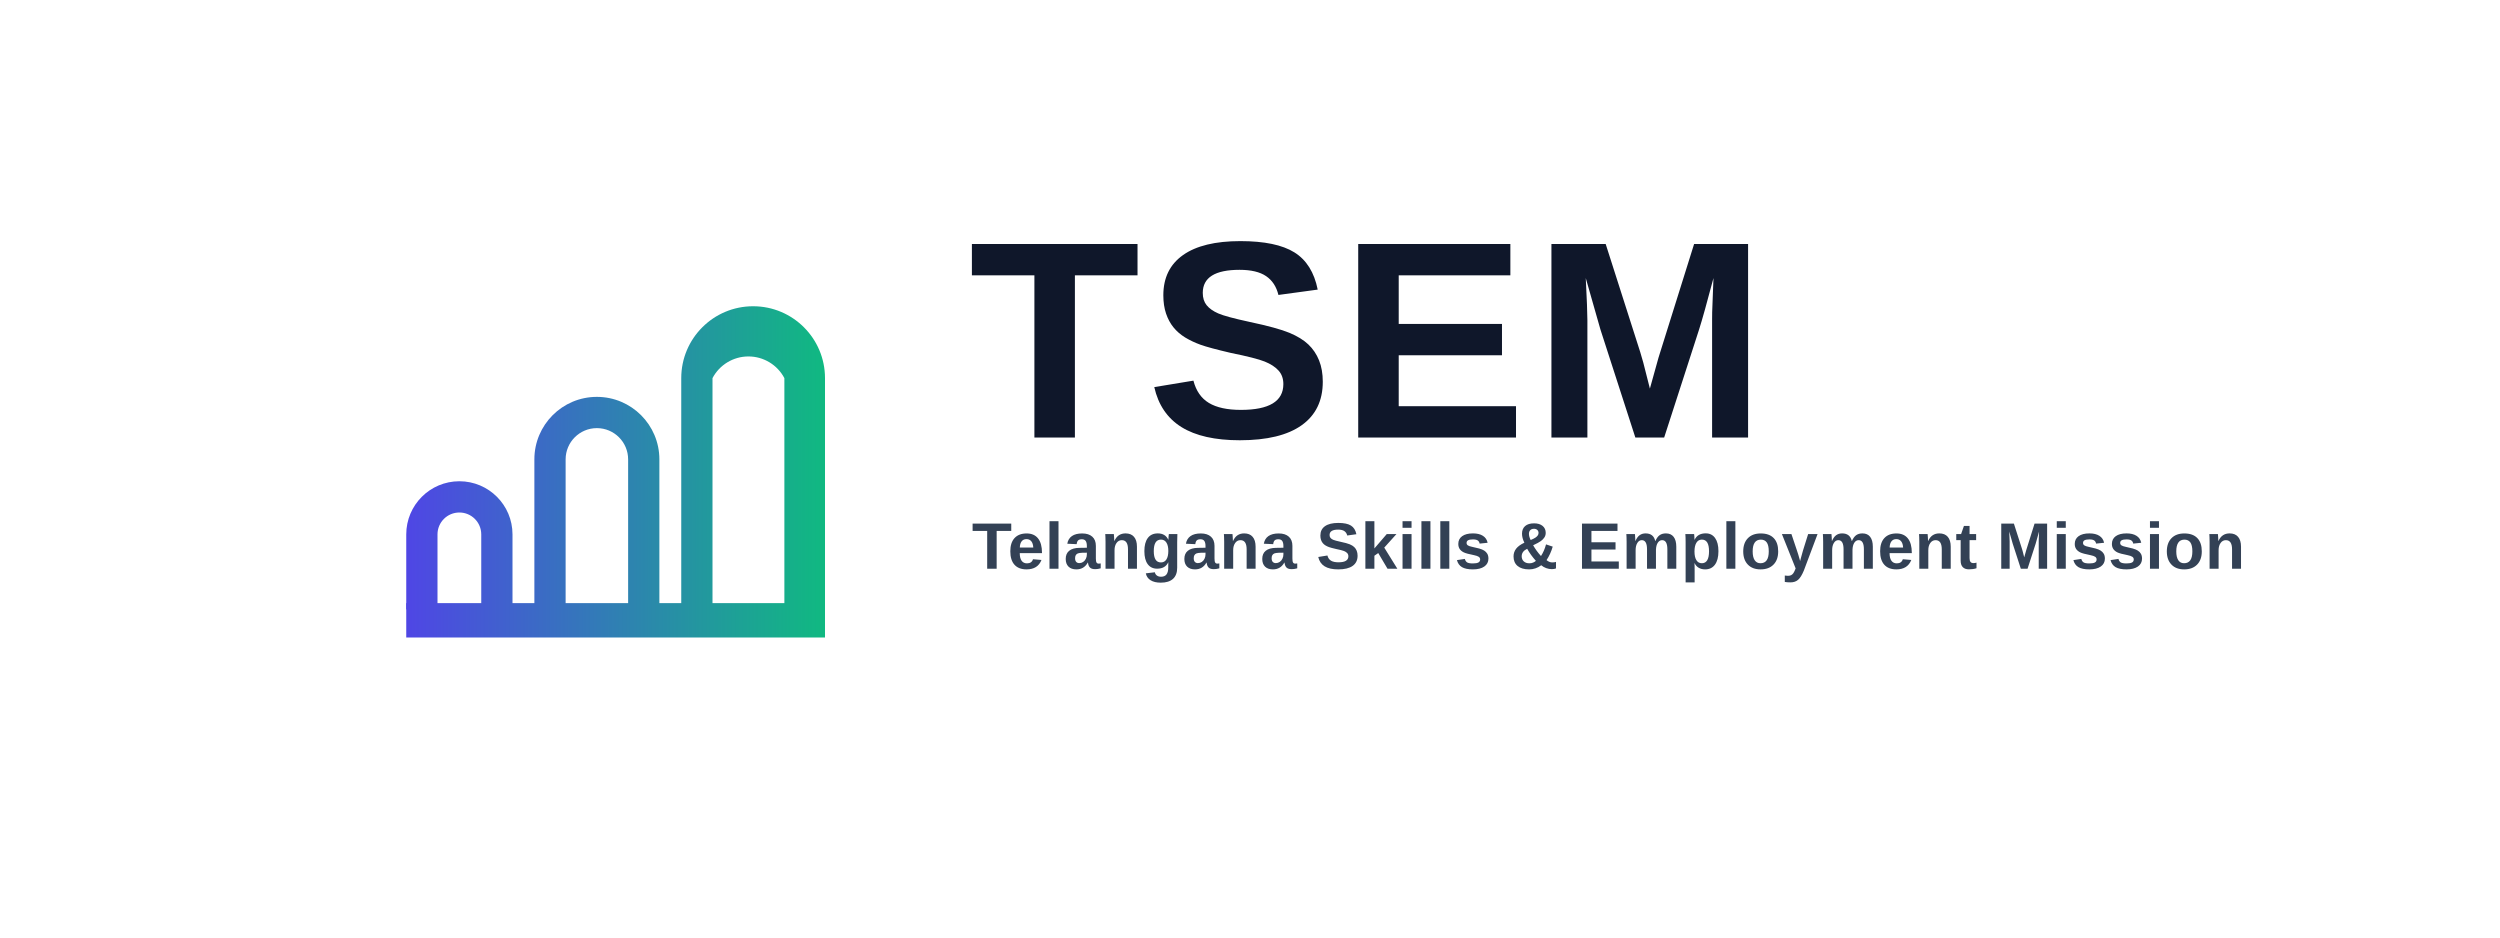
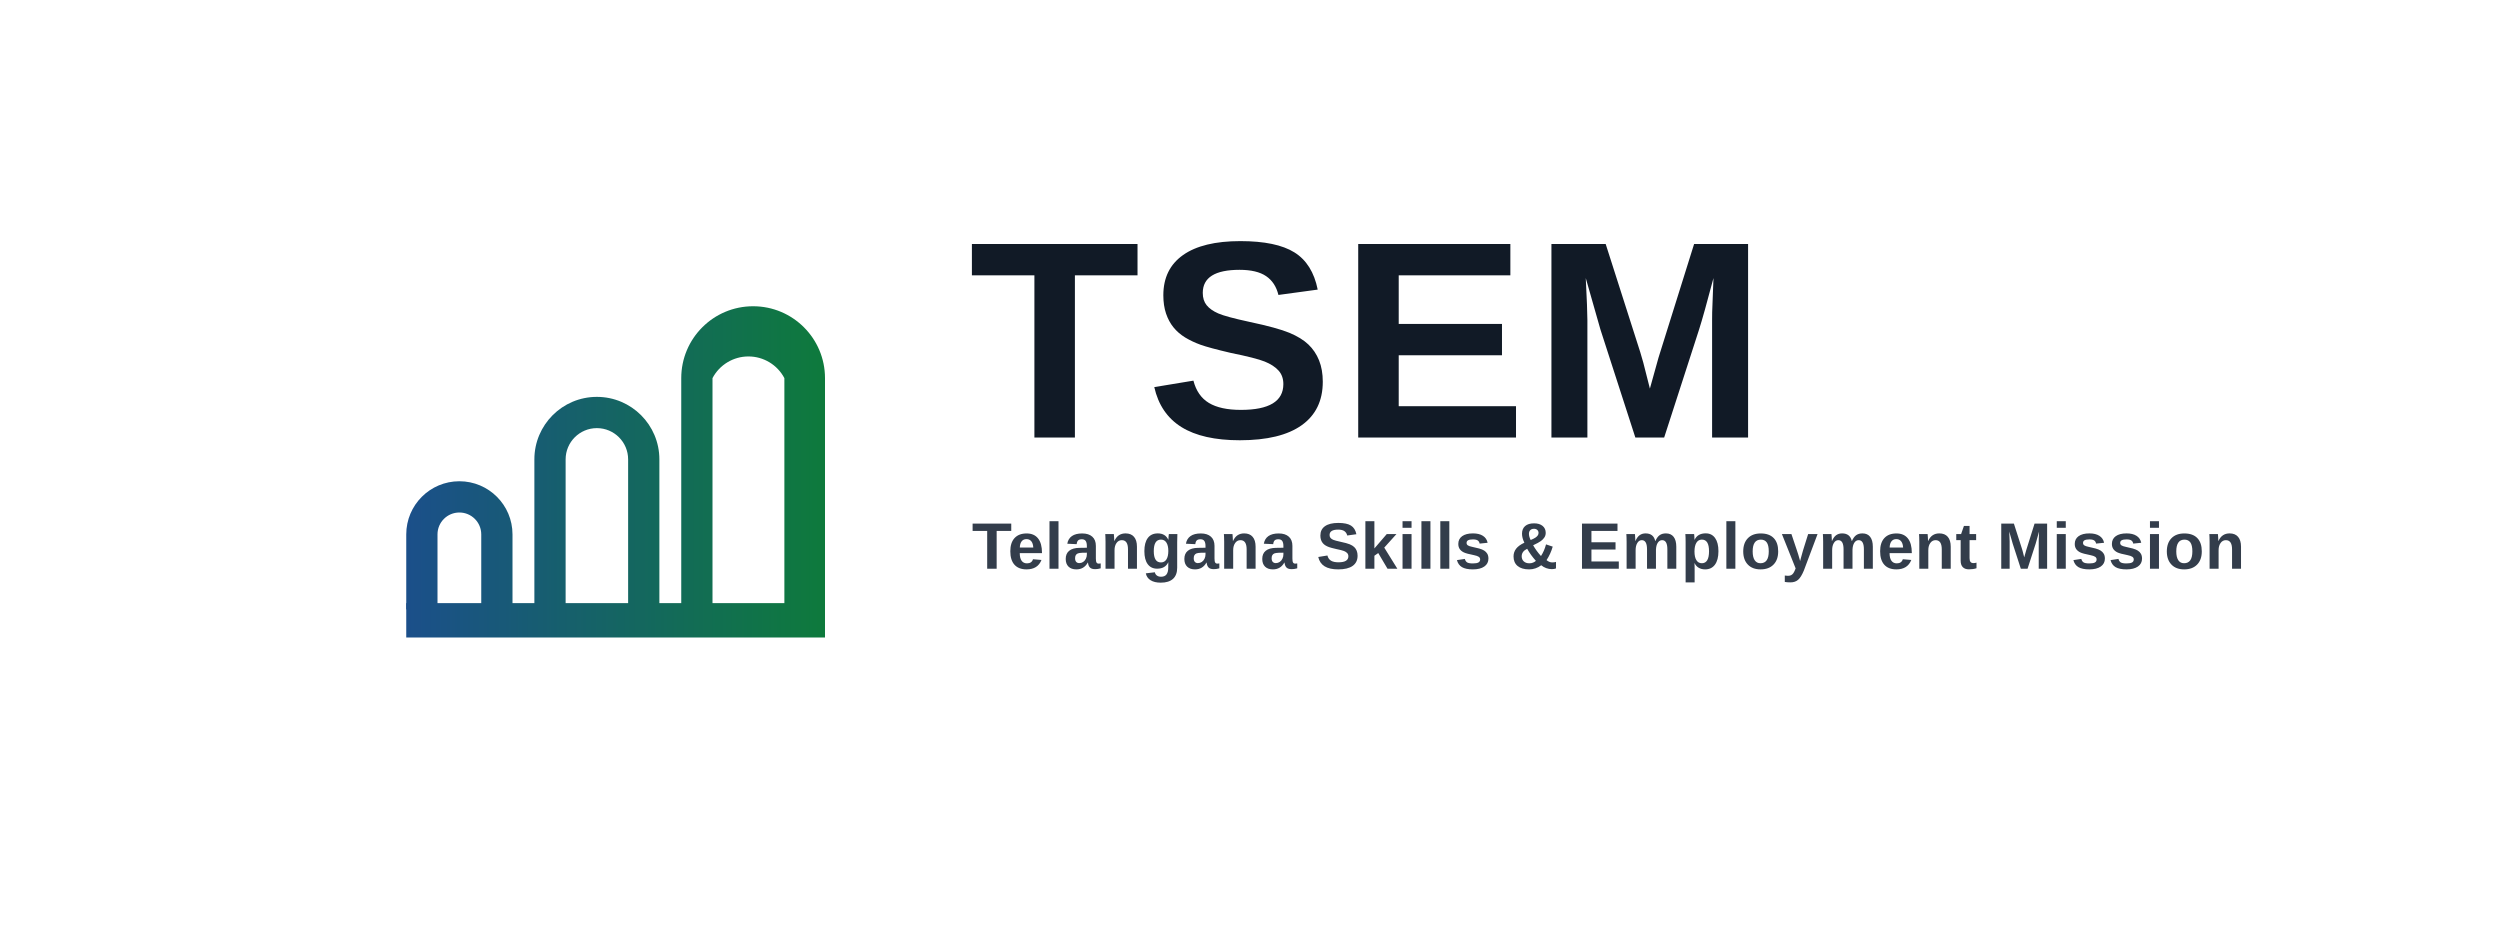
<svg xmlns="http://www.w3.org/2000/svg" width="1600" height="600" viewBox="0 0 1600 600">
  <defs>
    <linearGradient id="l-color" x1="66" y1="120" x2="334" y2="120" gradientUnits="userSpaceOnUse">
-       <stop offset="0" stop-color="#4F46E5" />
-       <stop offset="1" stop-color="#10B981" />
+       <stop offset="0" stop-color="#1B4F8A" />
+       <stop offset="1" stop-color="#0E7A3C" />
    </linearGradient>
  </defs>
  <g transform="translate(194 180)">
    <path d="M 66 210 L 66 162 A 34 34 0 0 1 134 162 L 134 210 Z M 86 210 L 86 162 A 14 14 0 0 1 114 162 L 114 210 Z M 148 210 L 148 114 A 40 40 0 0 1 228 114 L 228 210 Z M 168 210 L 168 114 A 20 20 0 0 1 208 114 L 208 210 Z M 242 210 L 242 62 A 46 46 0 0 1 334 62 L 334 210 Z M 262 210 L 262 62 A 26 26 0 0 1 308 62 L 308 210 Z" fill="url(#l-color)" fill-rule="evenodd" />
    <path d="M 66 206 L 334 206 L 334 228 L 66 228 Z" fill="url(#l-color)" />
  </g>
  <g transform="translate(620 280)" font-family="Arial, Helvetica, sans-serif" font-weight="800" font-size="180" letter-spacing="3.6">
-     <text fill="#0F172A">TSEM</text>
+     <text fill="#111A26">TSEM</text>
  </g>
  <g transform="translate(622 364)" font-family="Arial, Helvetica, sans-serif" font-weight="600" font-size="42" letter-spacing="0.42">
-     <text fill="#334155">Telangana Skills &amp; Employment Mission</text>
+     <text fill="#333D4B">Telangana Skills &amp; Employment Mission</text>
  </g>
</svg>
